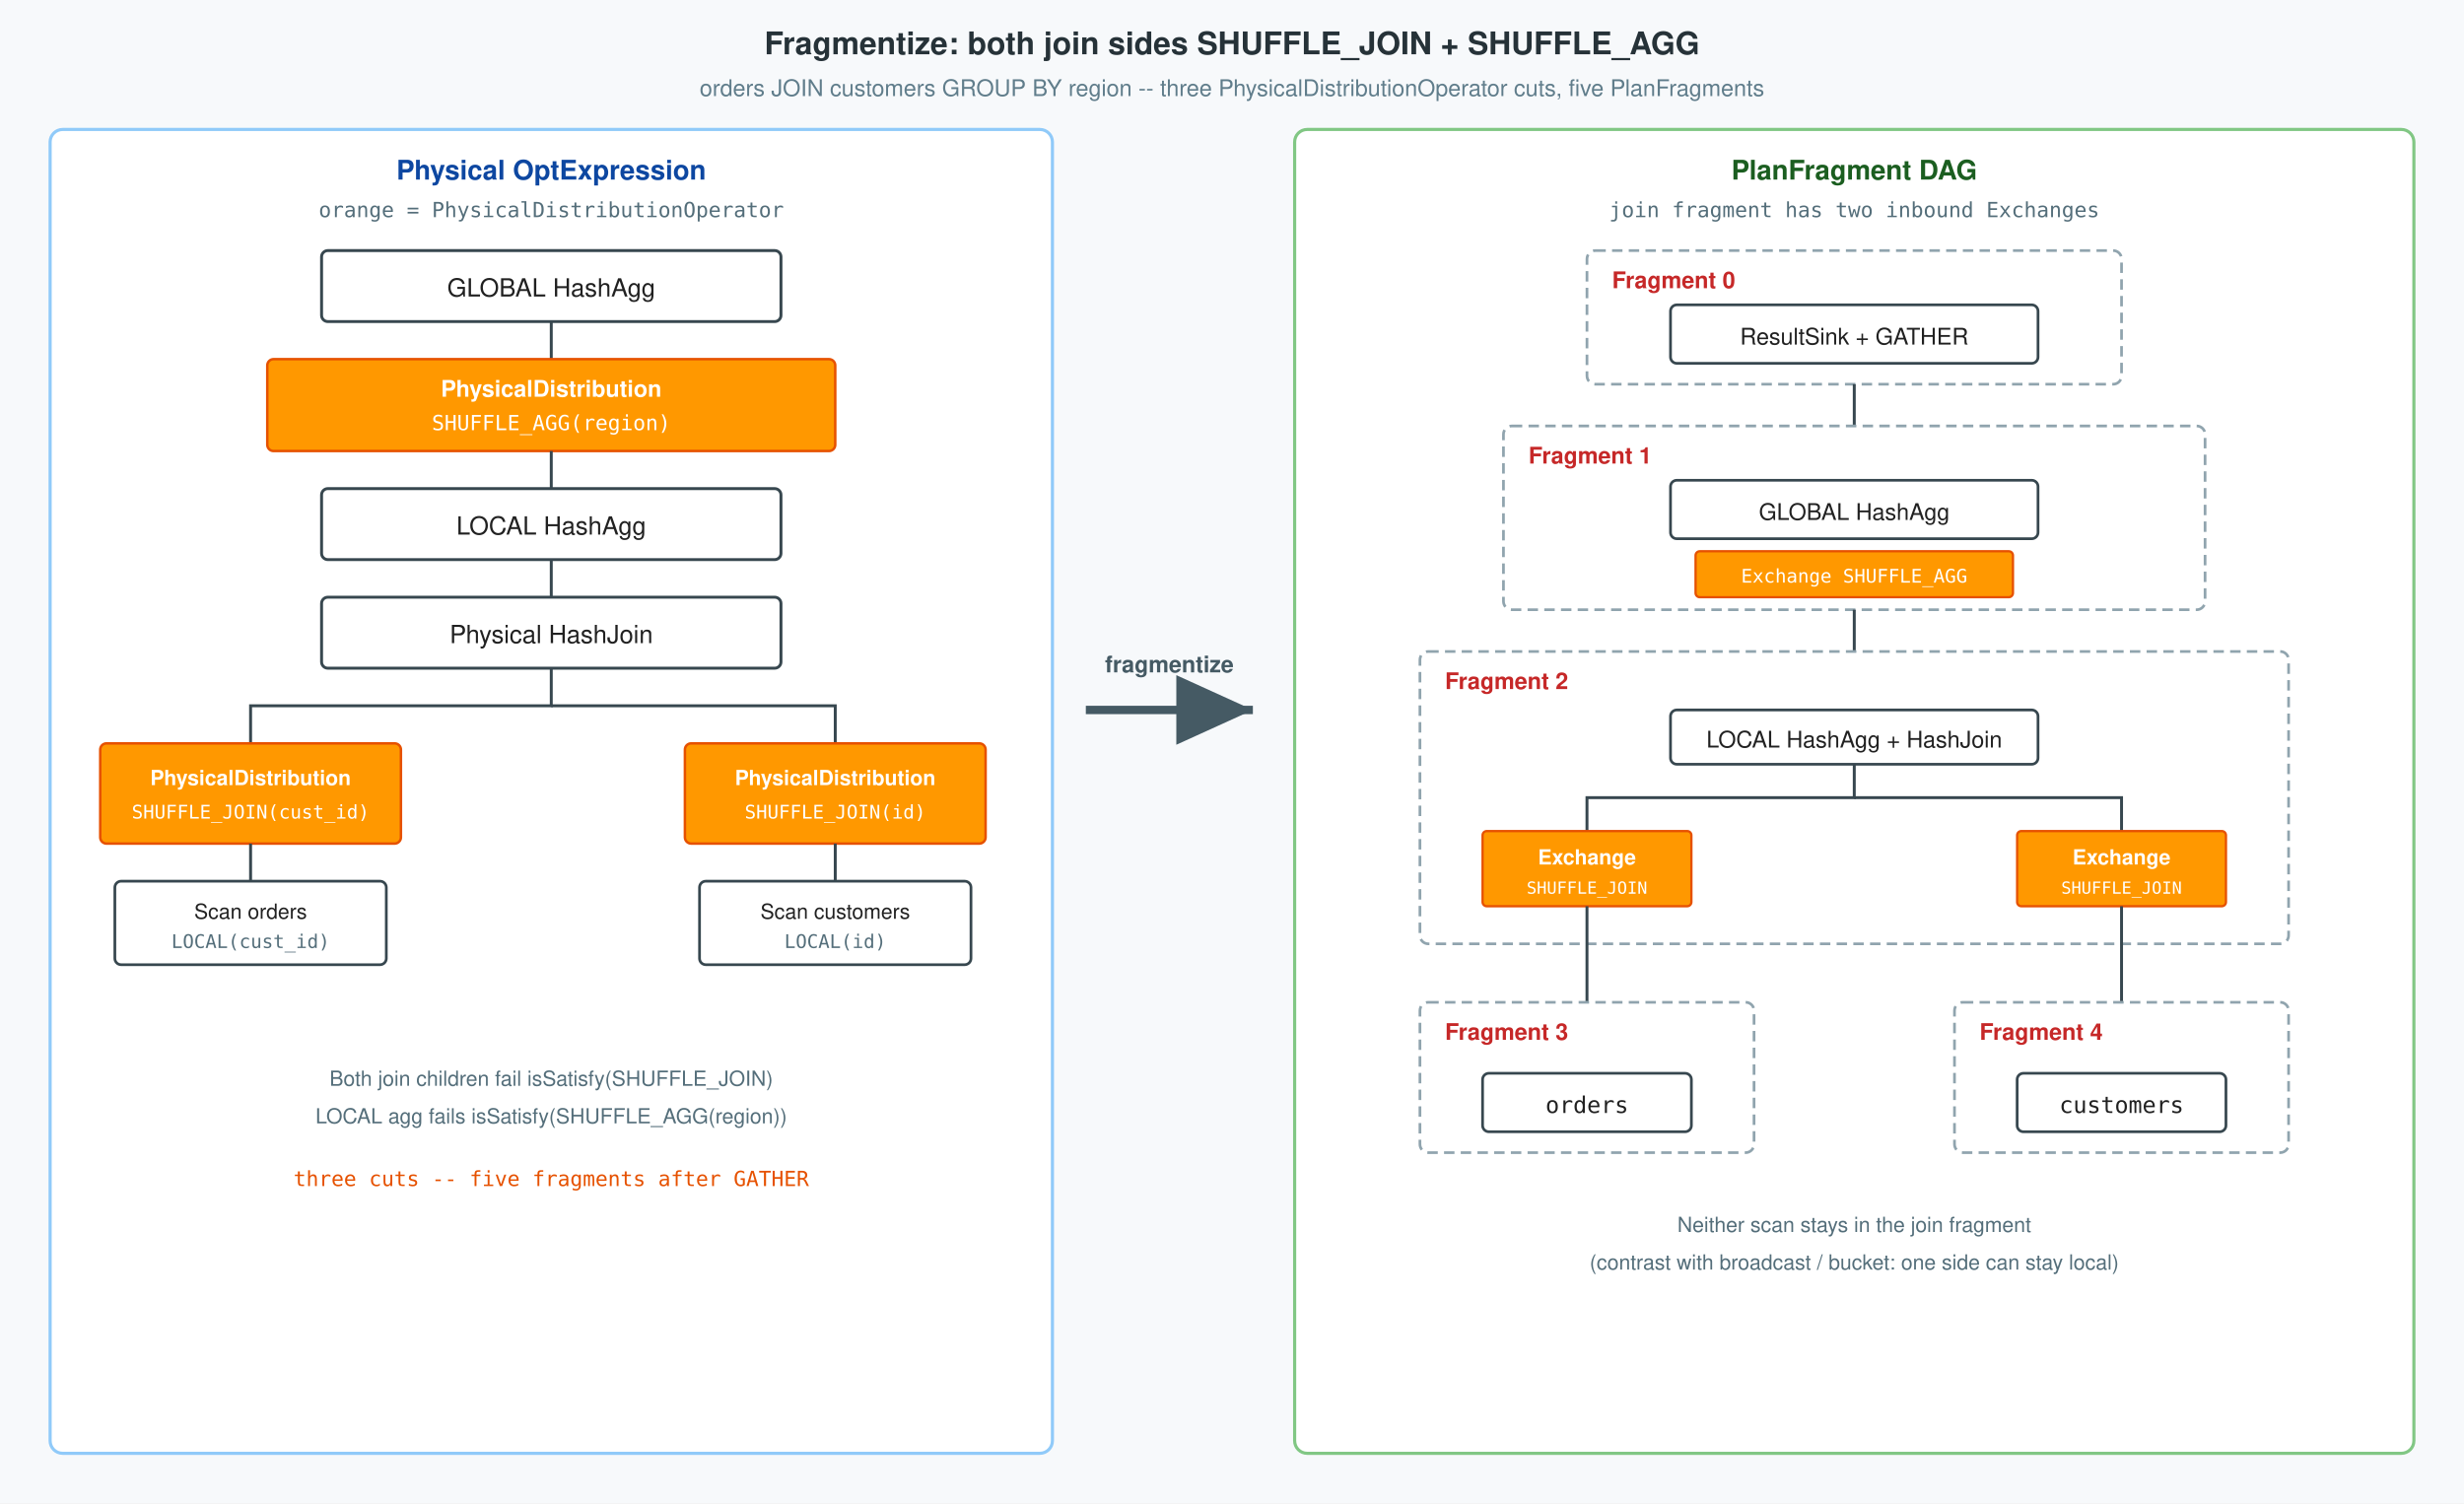
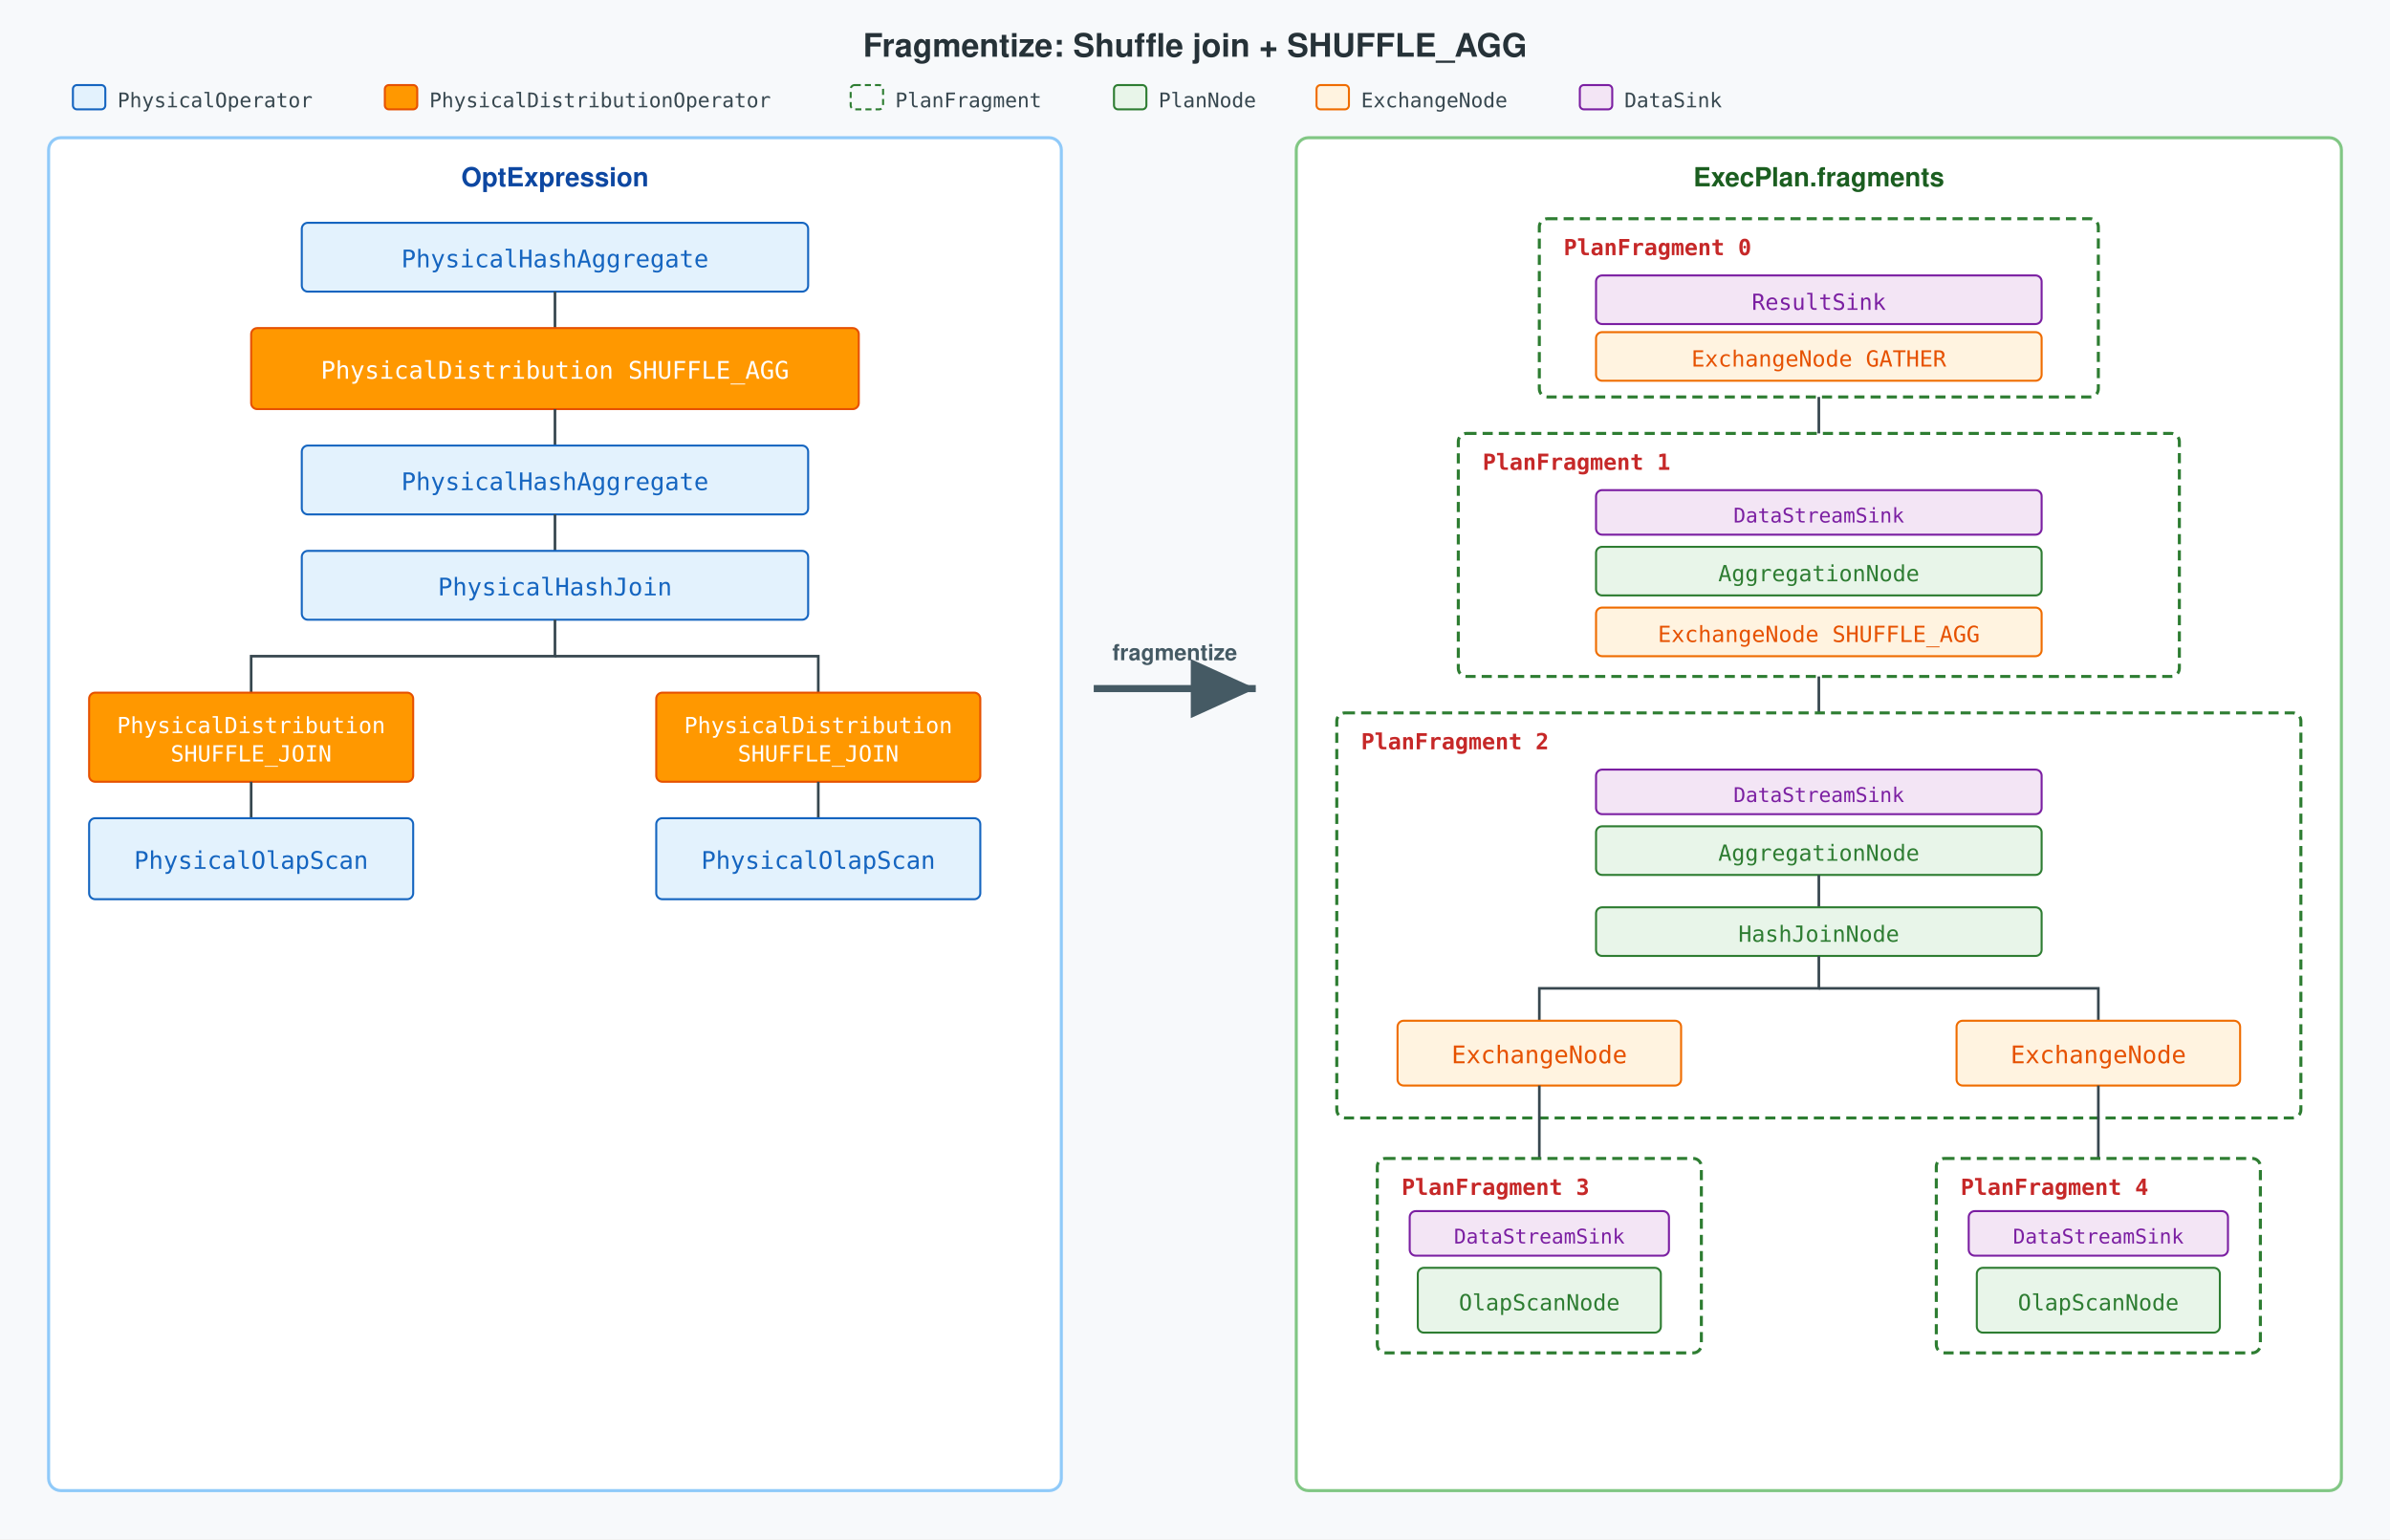
- <svg xmlns="http://www.w3.org/2000/svg" width="1180" height="720" viewBox="0 0 1180 720" role="img" aria-label="Fragmentize: both join children and the aggregate have PhysicalDistributionOperator SHUFFLE cuts">
+ <svg xmlns="http://www.w3.org/2000/svg" width="1180" height="760" viewBox="0 0 1180 760" role="img" aria-label="Fragmentize shuffle: PlanFragments with ResultSink or DataStreamSink and ExchangeNodes">
  <defs>
-     <marker id="sh-big" viewBox="0 0 12 12" refX="11" refY="6" markerWidth="10" markerHeight="10" orient="auto">
+     <marker id="sh-arr" viewBox="0 0 12 12" refX="11" refY="6" markerWidth="10" markerHeight="10" orient="auto">
      <path d="M 0 1 L 11 6 L 0 11 z" fill="#455a64" />
    </marker>
  </defs>
-   <rect width="1180" height="720" fill="#f7f9fb" />
-   <text x="590" y="26" text-anchor="middle" font-family="Segoe UI, Helvetica, Arial, sans-serif" font-size="15" font-weight="700" fill="#263238">Fragmentize: both join sides SHUFFLE_JOIN + SHUFFLE_AGG</text>
-   <text x="590" y="46" text-anchor="middle" font-family="Segoe UI, Helvetica, Arial, sans-serif" font-size="11" fill="#607d8b">orders JOIN customers GROUP BY region -- three PhysicalDistributionOperator cuts, five PlanFragments</text>
-   <rect x="24" y="62" width="480" height="634" fill="#ffffff" stroke="#90caf9" stroke-width="1.5" rx="6" />
-   <text x="264" y="86" text-anchor="middle" font-family="Segoe UI, Helvetica, Arial, sans-serif" font-size="13" font-weight="700" fill="#0d47a1">Physical OptExpression</text>
-   <text x="264" y="104" text-anchor="middle" font-family="Consolas, monospace" font-size="10" fill="#546e7a">orange = PhysicalDistributionOperator</text>
-   <rect x="154" y="120" width="220" height="34" fill="#ffffff" stroke="#37474f" stroke-width="1.4" rx="3" />
-   <text x="264" y="142" text-anchor="middle" font-family="Segoe UI, Helvetica, Arial, sans-serif" font-size="12" fill="#212121">GLOBAL HashAgg</text>
-   <line x1="264" y1="154" x2="264" y2="172" stroke="#37474f" stroke-width="1.4" />
-   <rect x="128" y="172" width="272" height="44" fill="#ff9800" stroke="#e65100" stroke-width="1.2" rx="3" />
-   <text x="264" y="190" text-anchor="middle" font-family="Segoe UI, Helvetica, Arial, sans-serif" font-size="11" font-weight="700" fill="#ffffff">PhysicalDistribution</text>
-   <text x="264" y="206" text-anchor="middle" font-family="Consolas, monospace" font-size="10" fill="#ffffff">SHUFFLE_AGG(region)</text>
-   <line x1="264" y1="216" x2="264" y2="234" stroke="#37474f" stroke-width="1.4" />
-   <rect x="154" y="234" width="220" height="34" fill="#ffffff" stroke="#37474f" stroke-width="1.4" rx="3" />
-   <text x="264" y="256" text-anchor="middle" font-family="Segoe UI, Helvetica, Arial, sans-serif" font-size="12" fill="#212121">LOCAL HashAgg</text>
-   <line x1="264" y1="268" x2="264" y2="286" stroke="#37474f" stroke-width="1.4" />
-   <rect x="154" y="286" width="220" height="34" fill="#ffffff" stroke="#37474f" stroke-width="1.4" rx="3" />
-   <text x="264" y="308" text-anchor="middle" font-family="Segoe UI, Helvetica, Arial, sans-serif" font-size="12" fill="#212121">Physical HashJoin</text>
-   <path d="M 264 320 L 264 338 L 120 338 L 120 356" fill="none" stroke="#37474f" stroke-width="1.4" />
-   <path d="M 264 338 L 400 338 L 400 356" fill="none" stroke="#37474f" stroke-width="1.4" />
-   <rect x="48" y="356" width="144" height="48" fill="#ff9800" stroke="#e65100" stroke-width="1.2" rx="3" />
-   <text x="120" y="376" text-anchor="middle" font-family="Segoe UI, Helvetica, Arial, sans-serif" font-size="10" font-weight="700" fill="#ffffff">PhysicalDistribution</text>
-   <text x="120" y="392" text-anchor="middle" font-family="Consolas, monospace" font-size="9" fill="#ffffff">SHUFFLE_JOIN(cust_id)</text>
-   <line x1="120" y1="404" x2="120" y2="422" stroke="#37474f" stroke-width="1.4" />
-   <rect x="55" y="422" width="130" height="40" fill="#ffffff" stroke="#37474f" stroke-width="1.3" rx="3" />
-   <text x="120" y="440" text-anchor="middle" font-family="Segoe UI, Helvetica, Arial, sans-serif" font-size="10" fill="#212121">Scan orders</text>
-   <text x="120" y="454" text-anchor="middle" font-family="Consolas, monospace" font-size="9" fill="#546e7a">LOCAL(cust_id)</text>
-   <rect x="328" y="356" width="144" height="48" fill="#ff9800" stroke="#e65100" stroke-width="1.2" rx="3" />
-   <text x="400" y="376" text-anchor="middle" font-family="Segoe UI, Helvetica, Arial, sans-serif" font-size="10" font-weight="700" fill="#ffffff">PhysicalDistribution</text>
-   <text x="400" y="392" text-anchor="middle" font-family="Consolas, monospace" font-size="9" fill="#ffffff">SHUFFLE_JOIN(id)</text>
-   <line x1="400" y1="404" x2="400" y2="422" stroke="#37474f" stroke-width="1.4" />
-   <rect x="335" y="422" width="130" height="40" fill="#ffffff" stroke="#37474f" stroke-width="1.3" rx="3" />
-   <text x="400" y="440" text-anchor="middle" font-family="Segoe UI, Helvetica, Arial, sans-serif" font-size="10" fill="#212121">Scan customers</text>
-   <text x="400" y="454" text-anchor="middle" font-family="Consolas, monospace" font-size="9" fill="#546e7a">LOCAL(id)</text>
-   <text x="264" y="520" text-anchor="middle" font-family="Segoe UI, Helvetica, Arial, sans-serif" font-size="10" fill="#546e7a">Both join children fail isSatisfy(SHUFFLE_JOIN)</text>
-   <text x="264" y="538" text-anchor="middle" font-family="Segoe UI, Helvetica, Arial, sans-serif" font-size="10" fill="#546e7a">LOCAL agg fails isSatisfy(SHUFFLE_AGG(region))</text>
-   <text x="264" y="568" text-anchor="middle" font-family="Consolas, monospace" font-size="10" fill="#e65100">three cuts -- five fragments after GATHER</text>
-   <line x1="520" y1="340" x2="600" y2="340" stroke="#455a64" stroke-width="4" marker-end="url(#sh-big)" />
-   <text x="560" y="322" text-anchor="middle" font-family="Segoe UI, Helvetica, Arial, sans-serif" font-size="11" font-weight="700" fill="#455a64">fragmentize</text>
-   <rect x="620" y="62" width="536" height="634" fill="#ffffff" stroke="#81c784" stroke-width="1.5" rx="6" />
-   <text x="888" y="86" text-anchor="middle" font-family="Segoe UI, Helvetica, Arial, sans-serif" font-size="13" font-weight="700" fill="#1b5e20">PlanFragment DAG</text>
-   <text x="888" y="104" text-anchor="middle" font-family="Consolas, monospace" font-size="10" fill="#546e7a">join fragment has two inbound Exchanges</text>
-   <rect x="760" y="120" width="256" height="64" fill="none" stroke="#90a4ae" stroke-width="1.3" stroke-dasharray="5 3" rx="4" />
-   <text x="772" y="138" font-family="Segoe UI, Helvetica, Arial, sans-serif" font-size="11" font-weight="700" fill="#c62828">Fragment 0</text>
-   <rect x="800" y="146" width="176" height="28" fill="#ffffff" stroke="#37474f" stroke-width="1.3" rx="3" />
-   <text x="888" y="165" text-anchor="middle" font-family="Segoe UI, Helvetica, Arial, sans-serif" font-size="11" fill="#212121">ResultSink + GATHER</text>
-   <line x1="888" y1="184" x2="888" y2="204" stroke="#37474f" stroke-width="1.4" />
-   <rect x="720" y="204" width="336" height="88" fill="none" stroke="#90a4ae" stroke-width="1.3" stroke-dasharray="5 3" rx="4" />
-   <text x="732" y="222" font-family="Segoe UI, Helvetica, Arial, sans-serif" font-size="11" font-weight="700" fill="#c62828">Fragment 1</text>
-   <rect x="800" y="230" width="176" height="28" fill="#ffffff" stroke="#37474f" stroke-width="1.3" rx="3" />
-   <text x="888" y="249" text-anchor="middle" font-family="Segoe UI, Helvetica, Arial, sans-serif" font-size="11" fill="#212121">GLOBAL HashAgg</text>
-   <rect x="812" y="264" width="152" height="22" fill="#ff9800" stroke="#e65100" stroke-width="1.1" rx="2" />
-   <text x="888" y="279" text-anchor="middle" font-family="Consolas, monospace" font-size="9" fill="#ffffff">Exchange SHUFFLE_AGG</text>
-   <line x1="888" y1="292" x2="888" y2="312" stroke="#37474f" stroke-width="1.4" />
-   <rect x="680" y="312" width="416" height="140" fill="none" stroke="#90a4ae" stroke-width="1.3" stroke-dasharray="5 3" rx="4" />
-   <text x="692" y="330" font-family="Segoe UI, Helvetica, Arial, sans-serif" font-size="11" font-weight="700" fill="#c62828">Fragment 2</text>
-   <rect x="800" y="340" width="176" height="26" fill="#ffffff" stroke="#37474f" stroke-width="1.3" rx="3" />
-   <text x="888" y="358" text-anchor="middle" font-family="Segoe UI, Helvetica, Arial, sans-serif" font-size="11" fill="#212121">LOCAL HashAgg + HashJoin</text>
-   <path d="M 888 366 L 888 382 L 760 382 L 760 398" fill="none" stroke="#37474f" stroke-width="1.4" />
-   <path d="M 888 382 L 1016 382 L 1016 398" fill="none" stroke="#37474f" stroke-width="1.4" />
-   <rect x="710" y="398" width="100" height="36" fill="#ff9800" stroke="#e65100" stroke-width="1.1" rx="2" />
-   <text x="760" y="414" text-anchor="middle" font-family="Segoe UI, Helvetica, Arial, sans-serif" font-size="10" font-weight="700" fill="#ffffff">Exchange</text>
-   <text x="760" y="428" text-anchor="middle" font-family="Consolas, monospace" font-size="8" fill="#ffffff">SHUFFLE_JOIN</text>
-   <rect x="966" y="398" width="100" height="36" fill="#ff9800" stroke="#e65100" stroke-width="1.1" rx="2" />
-   <text x="1016" y="414" text-anchor="middle" font-family="Segoe UI, Helvetica, Arial, sans-serif" font-size="10" font-weight="700" fill="#ffffff">Exchange</text>
-   <text x="1016" y="428" text-anchor="middle" font-family="Consolas, monospace" font-size="8" fill="#ffffff">SHUFFLE_JOIN</text>
-   <line x1="760" y1="434" x2="760" y2="480" stroke="#37474f" stroke-width="1.4" />
-   <line x1="1016" y1="434" x2="1016" y2="480" stroke="#37474f" stroke-width="1.4" />
-   <rect x="680" y="480" width="160" height="72" fill="none" stroke="#90a4ae" stroke-width="1.3" stroke-dasharray="5 3" rx="4" />
-   <text x="692" y="498" font-family="Segoe UI, Helvetica, Arial, sans-serif" font-size="11" font-weight="700" fill="#c62828">Fragment 3</text>
-   <rect x="710" y="514" width="100" height="28" fill="#ffffff" stroke="#37474f" stroke-width="1.3" rx="3" />
-   <text x="760" y="533" text-anchor="middle" font-family="Consolas, monospace" font-size="11" fill="#212121">orders</text>
-   <rect x="936" y="480" width="160" height="72" fill="none" stroke="#90a4ae" stroke-width="1.3" stroke-dasharray="5 3" rx="4" />
-   <text x="948" y="498" font-family="Segoe UI, Helvetica, Arial, sans-serif" font-size="11" font-weight="700" fill="#c62828">Fragment 4</text>
-   <rect x="966" y="514" width="100" height="28" fill="#ffffff" stroke="#37474f" stroke-width="1.3" rx="3" />
-   <text x="1016" y="533" text-anchor="middle" font-family="Consolas, monospace" font-size="11" fill="#212121">customers</text>
-   <text x="888" y="590" text-anchor="middle" font-family="Segoe UI, Helvetica, Arial, sans-serif" font-size="10" fill="#546e7a">Neither scan stays in the join fragment</text>
-   <text x="888" y="608" text-anchor="middle" font-family="Segoe UI, Helvetica, Arial, sans-serif" font-size="10" fill="#546e7a">(contrast with broadcast / bucket: one side can stay local)</text>
+   <rect width="1180" height="760" fill="#f7f9fb" />
+   <text x="590" y="28" text-anchor="middle" font-family="Segoe UI, Helvetica, Arial, sans-serif" font-size="16" font-weight="700" fill="#263238">Fragmentize: Shuffle join + SHUFFLE_AGG</text>
+   <rect x="36" y="42" width="16" height="12" fill="#e3f2fd" stroke="#1565c0" rx="2" />
+   <text x="58" y="53" font-family="Consolas, monospace" font-size="10" fill="#37474f">PhysicalOperator</text>
+   <rect x="190" y="42" width="16" height="12" fill="#ff9800" stroke="#e65100" rx="2" />
+   <text x="212" y="53" font-family="Consolas, monospace" font-size="10" fill="#37474f">PhysicalDistributionOperator</text>
+   <rect x="420" y="42" width="16" height="12" fill="none" stroke="#2e7d32" stroke-dasharray="3 2" rx="2" />
+   <text x="442" y="53" font-family="Consolas, monospace" font-size="10" fill="#37474f">PlanFragment</text>
+   <rect x="550" y="42" width="16" height="12" fill="#e8f5e9" stroke="#2e7d32" rx="2" />
+   <text x="572" y="53" font-family="Consolas, monospace" font-size="10" fill="#37474f">PlanNode</text>
+   <rect x="650" y="42" width="16" height="12" fill="#fff3e0" stroke="#ef6c00" rx="2" />
+   <text x="672" y="53" font-family="Consolas, monospace" font-size="10" fill="#37474f">ExchangeNode</text>
+   <rect x="780" y="42" width="16" height="12" fill="#f3e5f5" stroke="#7b1fa2" rx="2" />
+   <text x="802" y="53" font-family="Consolas, monospace" font-size="10" fill="#37474f">DataSink</text>
+   <rect x="24" y="68" width="500" height="668" fill="#ffffff" stroke="#90caf9" stroke-width="1.5" rx="6" />
+   <text x="274" y="92" text-anchor="middle" font-family="Segoe UI, Helvetica, Arial, sans-serif" font-size="13" font-weight="700" fill="#0d47a1">OptExpression</text>
+   <rect x="149" y="110" width="250" height="34" fill="#e3f2fd" stroke="#1565c0" rx="3" />
+   <text x="274" y="132" text-anchor="middle" font-family="Consolas, monospace" font-size="12" fill="#1565c0">PhysicalHashAggregate</text>
+   <line x1="274" y1="144" x2="274" y2="162" stroke="#37474f" stroke-width="1.3" />
+   <rect x="124" y="162" width="300" height="40" fill="#ff9800" stroke="#e65100" rx="3" />
+   <text x="274" y="187" text-anchor="middle" font-family="Consolas, monospace" font-size="12" fill="#ffffff">PhysicalDistribution SHUFFLE_AGG</text>
+   <line x1="274" y1="202" x2="274" y2="220" stroke="#37474f" stroke-width="1.3" />
+   <rect x="149" y="220" width="250" height="34" fill="#e3f2fd" stroke="#1565c0" rx="3" />
+   <text x="274" y="242" text-anchor="middle" font-family="Consolas, monospace" font-size="12" fill="#1565c0">PhysicalHashAggregate</text>
+   <line x1="274" y1="254" x2="274" y2="272" stroke="#37474f" stroke-width="1.3" />
+   <rect x="149" y="272" width="250" height="34" fill="#e3f2fd" stroke="#1565c0" rx="3" />
+   <text x="274" y="294" text-anchor="middle" font-family="Consolas, monospace" font-size="12" fill="#1565c0">PhysicalHashJoin</text>
+   <path d="M 274 306 L 274 324 L 124 324 L 124 342" fill="none" stroke="#37474f" stroke-width="1.3" />
+   <path d="M 274 324 L 404 324 L 404 342" fill="none" stroke="#37474f" stroke-width="1.3" />
+   <rect x="44" y="342" width="160" height="44" fill="#ff9800" stroke="#e65100" rx="3" />
+   <text x="124" y="362" text-anchor="middle" font-family="Consolas, monospace" font-size="11" fill="#ffffff">PhysicalDistribution</text>
+   <text x="124" y="376" text-anchor="middle" font-family="Consolas, monospace" font-size="11" fill="#ffffff">SHUFFLE_JOIN</text>
+   <line x1="124" y1="386" x2="124" y2="404" stroke="#37474f" stroke-width="1.3" />
+   <rect x="44" y="404" width="160" height="40" fill="#e3f2fd" stroke="#1565c0" rx="3" />
+   <text x="124" y="429" text-anchor="middle" font-family="Consolas, monospace" font-size="12" fill="#1565c0">PhysicalOlapScan</text>
+   <rect x="324" y="342" width="160" height="44" fill="#ff9800" stroke="#e65100" rx="3" />
+   <text x="404" y="362" text-anchor="middle" font-family="Consolas, monospace" font-size="11" fill="#ffffff">PhysicalDistribution</text>
+   <text x="404" y="376" text-anchor="middle" font-family="Consolas, monospace" font-size="11" fill="#ffffff">SHUFFLE_JOIN</text>
+   <line x1="404" y1="386" x2="404" y2="404" stroke="#37474f" stroke-width="1.3" />
+   <rect x="324" y="404" width="160" height="40" fill="#e3f2fd" stroke="#1565c0" rx="3" />
+   <text x="404" y="429" text-anchor="middle" font-family="Consolas, monospace" font-size="12" fill="#1565c0">PhysicalOlapScan</text>
+   <line x1="540" y1="340" x2="620" y2="340" stroke="#455a64" stroke-width="3.5" marker-end="url(#sh-arr)" />
+   <text x="580" y="326" text-anchor="middle" font-family="Segoe UI, Helvetica, Arial, sans-serif" font-size="11" font-weight="700" fill="#455a64">fragmentize</text>
+   <rect x="640" y="68" width="516" height="668" fill="#ffffff" stroke="#81c784" stroke-width="1.5" rx="6" />
+   <text x="898" y="92" text-anchor="middle" font-family="Segoe UI, Helvetica, Arial, sans-serif" font-size="13" font-weight="700" fill="#1b5e20">ExecPlan.fragments</text>
+   <rect x="760" y="108" width="276" height="88" fill="none" stroke="#2e7d32" stroke-width="1.5" stroke-dasharray="5 3" rx="4" />
+   <text x="772" y="126" font-family="Consolas, monospace" font-size="11" font-weight="700" fill="#c62828">PlanFragment 0</text>
+   <rect x="788" y="136" width="220" height="24" fill="#f3e5f5" stroke="#7b1fa2" rx="3" />
+   <text x="898" y="153" text-anchor="middle" font-family="Consolas, monospace" font-size="11" fill="#7b1fa2">ResultSink</text>
+   <rect x="788" y="164" width="220" height="24" fill="#fff3e0" stroke="#ef6c00" rx="3" />
+   <text x="898" y="181" text-anchor="middle" font-family="Consolas, monospace" font-size="11" fill="#e65100">ExchangeNode GATHER</text>
+   <line x1="898" y1="196" x2="898" y2="214" stroke="#37474f" stroke-width="1.3" />
+   <rect x="720" y="214" width="356" height="120" fill="none" stroke="#2e7d32" stroke-width="1.5" stroke-dasharray="5 3" rx="4" />
+   <text x="732" y="232" font-family="Consolas, monospace" font-size="11" font-weight="700" fill="#c62828">PlanFragment 1</text>
+   <rect x="788" y="242" width="220" height="22" fill="#f3e5f5" stroke="#7b1fa2" rx="3" />
+   <text x="898" y="258" text-anchor="middle" font-family="Consolas, monospace" font-size="10" fill="#7b1fa2">DataStreamSink</text>
+   <rect x="788" y="270" width="220" height="24" fill="#e8f5e9" stroke="#2e7d32" rx="3" />
+   <text x="898" y="287" text-anchor="middle" font-family="Consolas, monospace" font-size="11" fill="#2e7d32">AggregationNode</text>
+   <rect x="788" y="300" width="220" height="24" fill="#fff3e0" stroke="#ef6c00" rx="3" />
+   <text x="898" y="317" text-anchor="middle" font-family="Consolas, monospace" font-size="11" fill="#e65100">ExchangeNode SHUFFLE_AGG</text>
+   <line x1="898" y1="334" x2="898" y2="352" stroke="#37474f" stroke-width="1.3" />
+   <rect x="660" y="352" width="476" height="200" fill="none" stroke="#2e7d32" stroke-width="1.5" stroke-dasharray="5 3" rx="4" />
+   <text x="672" y="370" font-family="Consolas, monospace" font-size="11" font-weight="700" fill="#c62828">PlanFragment 2</text>
+   <rect x="788" y="380" width="220" height="22" fill="#f3e5f5" stroke="#7b1fa2" rx="3" />
+   <text x="898" y="396" text-anchor="middle" font-family="Consolas, monospace" font-size="10" fill="#7b1fa2">DataStreamSink</text>
+   <rect x="788" y="408" width="220" height="24" fill="#e8f5e9" stroke="#2e7d32" rx="3" />
+   <text x="898" y="425" text-anchor="middle" font-family="Consolas, monospace" font-size="11" fill="#2e7d32">AggregationNode</text>
+   <line x1="898" y1="432" x2="898" y2="448" stroke="#37474f" stroke-width="1.3" />
+   <rect x="788" y="448" width="220" height="24" fill="#e8f5e9" stroke="#2e7d32" rx="3" />
+   <text x="898" y="465" text-anchor="middle" font-family="Consolas, monospace" font-size="11" fill="#2e7d32">HashJoinNode</text>
+   <path d="M 898 472 L 898 488 L 760 488 L 760 504" fill="none" stroke="#37474f" stroke-width="1.3" />
+   <path d="M 898 488 L 1036 488 L 1036 504" fill="none" stroke="#37474f" stroke-width="1.3" />
+   <rect x="690" y="504" width="140" height="32" fill="#fff3e0" stroke="#ef6c00" rx="3" />
+   <text x="760" y="525" text-anchor="middle" font-family="Consolas, monospace" font-size="12" fill="#e65100">ExchangeNode</text>
+   <rect x="966" y="504" width="140" height="32" fill="#fff3e0" stroke="#ef6c00" rx="3" />
+   <text x="1036" y="525" text-anchor="middle" font-family="Consolas, monospace" font-size="12" fill="#e65100">ExchangeNode</text>
+   <line x1="760" y1="536" x2="760" y2="572" stroke="#37474f" stroke-width="1.3" />
+   <line x1="1036" y1="536" x2="1036" y2="572" stroke="#37474f" stroke-width="1.3" />
+   <rect x="680" y="572" width="160" height="96" fill="none" stroke="#2e7d32" stroke-width="1.5" stroke-dasharray="5 3" rx="4" />
+   <text x="692" y="590" font-family="Consolas, monospace" font-size="11" font-weight="700" fill="#c62828">PlanFragment 3</text>
+   <rect x="696" y="598" width="128" height="22" fill="#f3e5f5" stroke="#7b1fa2" rx="3" />
+   <text x="760" y="614" text-anchor="middle" font-family="Consolas, monospace" font-size="10" fill="#7b1fa2">DataStreamSink</text>
+   <rect x="700" y="626" width="120" height="32" fill="#e8f5e9" stroke="#2e7d32" rx="3" />
+   <text x="760" y="647" text-anchor="middle" font-family="Consolas, monospace" font-size="11" fill="#2e7d32">OlapScanNode</text>
+   <rect x="956" y="572" width="160" height="96" fill="none" stroke="#2e7d32" stroke-width="1.5" stroke-dasharray="5 3" rx="4" />
+   <text x="968" y="590" font-family="Consolas, monospace" font-size="11" font-weight="700" fill="#c62828">PlanFragment 4</text>
+   <rect x="972" y="598" width="128" height="22" fill="#f3e5f5" stroke="#7b1fa2" rx="3" />
+   <text x="1036" y="614" text-anchor="middle" font-family="Consolas, monospace" font-size="10" fill="#7b1fa2">DataStreamSink</text>
+   <rect x="976" y="626" width="120" height="32" fill="#e8f5e9" stroke="#2e7d32" rx="3" />
+   <text x="1036" y="647" text-anchor="middle" font-family="Consolas, monospace" font-size="11" fill="#2e7d32">OlapScanNode</text>
</svg>
